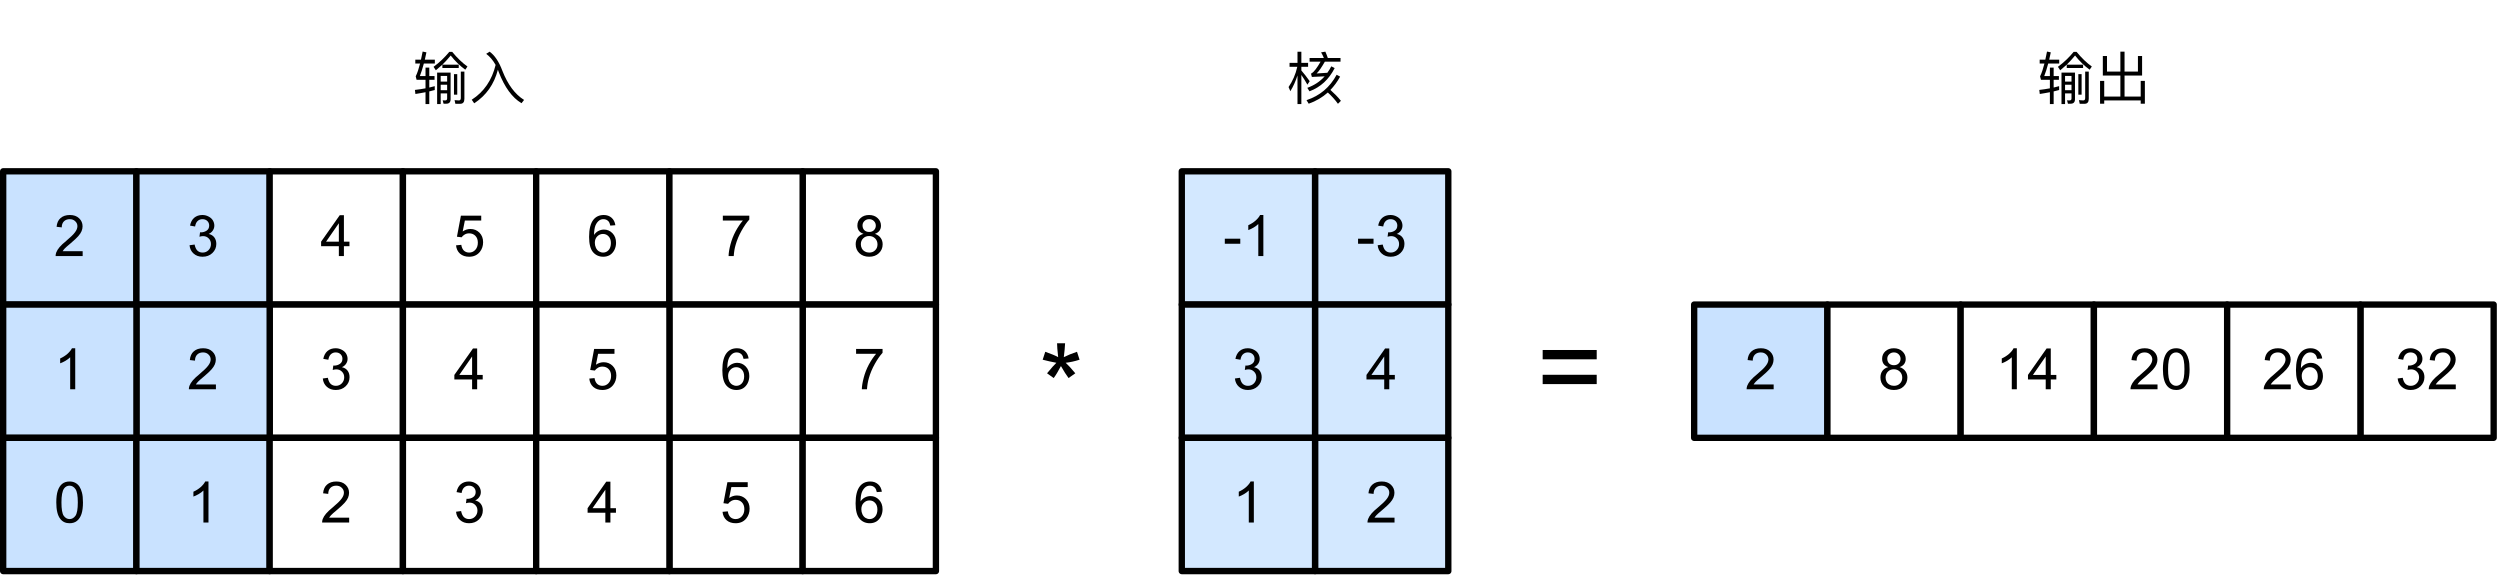
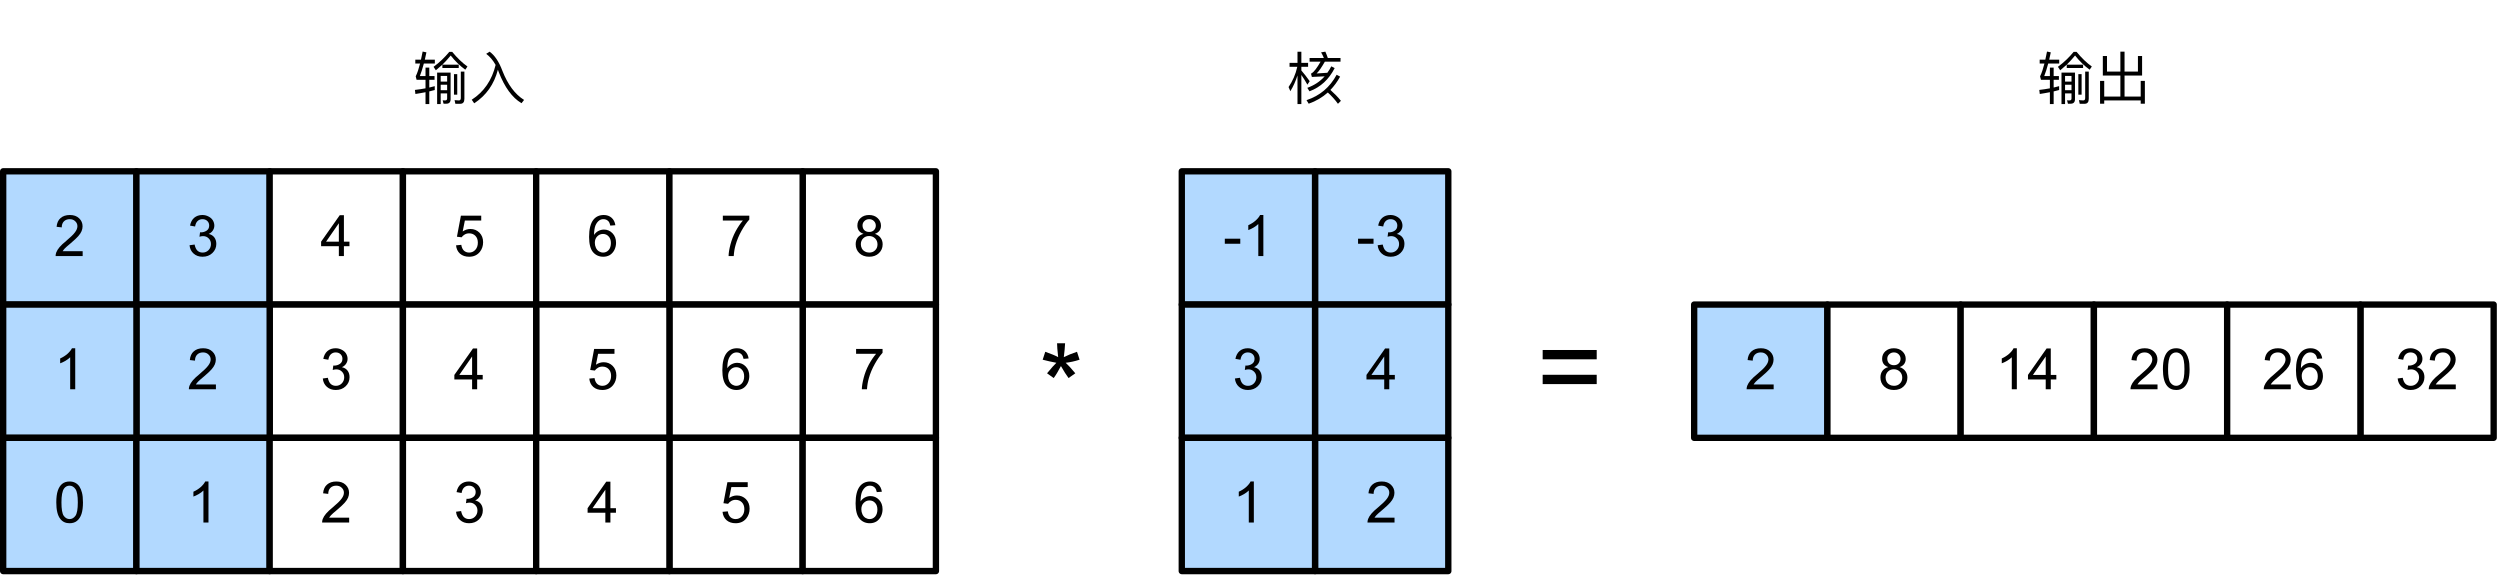
<svg xmlns="http://www.w3.org/2000/svg" xmlns:xlink="http://www.w3.org/1999/xlink" width="394pt" height="91pt" viewBox="0 0 394 91" version="1.1">
  <defs>
    <g>
      <symbol overflow="visible" id="glyph0-0">
        <path style="stroke:none;" d="M 1.125 0 L 1.125 -5.625 L 5.625 -5.625 L 5.625 0 Z M 1.266 -0.141 L 5.484 -0.141 L 5.484 -5.484 L 1.266 -5.484 Z M 1.266 -0.141 " />
      </symbol>
      <symbol overflow="visible" id="glyph0-1">
        <path style="stroke:none;" d="M 0.281 -1.938 L 0.281 -2.734 L 2.719 -2.734 L 2.719 -1.938 Z M 0.281 -1.938 " />
      </symbol>
      <symbol overflow="visible" id="glyph0-2">
        <path style="stroke:none;" d="M 0.375 -1.703 L 1.172 -1.812 C 1.266 -1.363 1.414 -1.039 1.625 -0.844 C 1.844 -0.645 2.113 -0.547 2.438 -0.547 C 2.801 -0.547 3.109 -0.672 3.359 -0.922 C 3.617 -1.18 3.75 -1.504 3.75 -1.891 C 3.75 -2.254 3.629 -2.551 3.391 -2.781 C 3.16 -3.02 2.863 -3.141 2.5 -3.141 C 2.344 -3.141 2.156 -3.109 1.938 -3.047 L 2.031 -3.75 C 2.082 -3.738 2.125 -3.734 2.156 -3.734 C 2.488 -3.734 2.789 -3.82 3.062 -4 C 3.332 -4.176 3.469 -4.445 3.469 -4.812 C 3.469 -5.102 3.367 -5.344 3.172 -5.531 C 2.973 -5.719 2.719 -5.812 2.406 -5.812 C 2.102 -5.812 1.848 -5.711 1.641 -5.516 C 1.441 -5.328 1.312 -5.039 1.25 -4.656 L 0.453 -4.797 C 0.555 -5.328 0.773 -5.738 1.109 -6.031 C 1.453 -6.32 1.879 -6.469 2.391 -6.469 C 2.742 -6.469 3.066 -6.391 3.359 -6.234 C 3.66 -6.086 3.891 -5.883 4.047 -5.625 C 4.203 -5.363 4.281 -5.086 4.281 -4.797 C 4.281 -4.516 4.203 -4.258 4.047 -4.031 C 3.898 -3.801 3.68 -3.617 3.391 -3.484 C 3.773 -3.398 4.07 -3.219 4.281 -2.938 C 4.488 -2.664 4.594 -2.32 4.594 -1.906 C 4.594 -1.344 4.383 -0.863 3.969 -0.469 C 3.562 -0.082 3.047 0.109 2.422 0.109 C 1.859 0.109 1.391 -0.055 1.016 -0.391 C 0.641 -0.723 0.426 -1.16 0.375 -1.703 Z M 0.375 -1.703 " />
      </symbol>
      <symbol overflow="visible" id="glyph0-3">
        <path style="stroke:none;" d="M 3.359 0 L 2.562 0 L 2.562 -5.047 C 2.375 -4.859 2.125 -4.672 1.812 -4.484 C 1.5 -4.305 1.223 -4.176 0.984 -4.094 L 0.984 -4.859 C 1.422 -5.055 1.805 -5.301 2.141 -5.594 C 2.473 -5.895 2.707 -6.188 2.844 -6.469 L 3.359 -6.469 Z M 3.359 0 " />
      </symbol>
      <symbol overflow="visible" id="glyph0-4">
        <path style="stroke:none;" d="M 4.531 -0.766 L 4.531 0 L 0.266 0 C 0.266 -0.188 0.297 -0.367 0.359 -0.547 C 0.473 -0.836 0.648 -1.125 0.891 -1.406 C 1.129 -1.688 1.473 -2.008 1.922 -2.375 C 2.617 -2.957 3.086 -3.414 3.328 -3.75 C 3.578 -4.082 3.703 -4.398 3.703 -4.703 C 3.703 -5.016 3.586 -5.273 3.359 -5.484 C 3.141 -5.703 2.852 -5.812 2.5 -5.812 C 2.113 -5.812 1.805 -5.695 1.578 -5.469 C 1.348 -5.238 1.234 -4.922 1.234 -4.516 L 0.422 -4.609 C 0.473 -5.211 0.68 -5.672 1.047 -5.984 C 1.41 -6.305 1.898 -6.469 2.516 -6.469 C 3.129 -6.469 3.613 -6.297 3.969 -5.953 C 4.332 -5.609 4.516 -5.188 4.516 -4.688 C 4.516 -4.426 4.461 -4.172 4.359 -3.922 C 4.254 -3.672 4.078 -3.406 3.828 -3.125 C 3.586 -2.852 3.188 -2.477 2.625 -2 C 2.145 -1.602 1.836 -1.332 1.703 -1.188 C 1.566 -1.039 1.457 -0.898 1.375 -0.766 Z M 4.531 -0.766 " />
      </symbol>
      <symbol overflow="visible" id="glyph0-5">
        <path style="stroke:none;" d="M 2.906 0 L 2.906 -1.547 L 0.109 -1.547 L 0.109 -2.266 L 3.047 -6.438 L 3.703 -6.438 L 3.703 -2.266 L 4.578 -2.266 L 4.578 -1.547 L 3.703 -1.547 L 3.703 0 Z M 2.906 -2.266 L 2.906 -5.172 L 0.891 -2.266 Z M 2.906 -2.266 " />
      </symbol>
      <symbol overflow="visible" id="glyph0-6">
        <path style="stroke:none;" d="M 0.375 -1.688 L 1.203 -1.766 C 1.266 -1.359 1.406 -1.051 1.625 -0.844 C 1.852 -0.645 2.125 -0.547 2.438 -0.547 C 2.82 -0.547 3.145 -0.688 3.406 -0.969 C 3.676 -1.258 3.812 -1.641 3.812 -2.109 C 3.812 -2.566 3.68 -2.926 3.422 -3.188 C 3.172 -3.445 2.844 -3.578 2.438 -3.578 C 2.176 -3.578 1.941 -3.516 1.734 -3.391 C 1.535 -3.273 1.375 -3.129 1.25 -2.953 L 0.516 -3.047 L 1.141 -6.359 L 4.344 -6.359 L 4.344 -5.594 L 1.766 -5.594 L 1.422 -3.875 C 1.805 -4.133 2.211 -4.266 2.641 -4.266 C 3.203 -4.266 3.676 -4.07 4.062 -3.688 C 4.445 -3.301 4.641 -2.801 4.641 -2.188 C 4.641 -1.602 4.473 -1.098 4.141 -0.672 C 3.723 -0.148 3.156 0.109 2.438 0.109 C 1.852 0.109 1.375 -0.051 1 -0.375 C 0.633 -0.707 0.426 -1.145 0.375 -1.688 Z M 0.375 -1.688 " />
      </symbol>
      <symbol overflow="visible" id="glyph0-7">
        <path style="stroke:none;" d="M 1.594 -3.5 C 1.258 -3.613 1.016 -3.781 0.859 -4 C 0.703 -4.227 0.625 -4.5 0.625 -4.812 C 0.625 -5.281 0.789 -5.672 1.125 -5.984 C 1.469 -6.305 1.914 -6.469 2.469 -6.469 C 3.031 -6.469 3.484 -6.301 3.828 -5.969 C 4.172 -5.645 4.344 -5.25 4.344 -4.781 C 4.344 -4.488 4.266 -4.227 4.109 -4 C 3.953 -3.781 3.711 -3.613 3.391 -3.5 C 3.785 -3.363 4.086 -3.148 4.297 -2.859 C 4.504 -2.578 4.609 -2.238 4.609 -1.844 C 4.609 -1.289 4.41 -0.828 4.016 -0.453 C 3.629 -0.078 3.117 0.109 2.484 0.109 C 1.848 0.109 1.332 -0.078 0.938 -0.453 C 0.551 -0.828 0.359 -1.297 0.359 -1.859 C 0.359 -2.273 0.461 -2.625 0.672 -2.906 C 0.891 -3.195 1.195 -3.395 1.594 -3.5 Z M 1.438 -4.828 C 1.438 -4.523 1.531 -4.273 1.719 -4.078 C 1.914 -3.891 2.172 -3.797 2.484 -3.797 C 2.797 -3.797 3.047 -3.891 3.234 -4.078 C 3.43 -4.273 3.531 -4.516 3.531 -4.797 C 3.531 -5.078 3.43 -5.316 3.234 -5.516 C 3.035 -5.711 2.785 -5.812 2.484 -5.812 C 2.18 -5.812 1.93 -5.711 1.734 -5.516 C 1.535 -5.328 1.438 -5.098 1.438 -4.828 Z M 1.172 -1.859 C 1.172 -1.629 1.223 -1.41 1.328 -1.203 C 1.441 -0.992 1.602 -0.832 1.812 -0.719 C 2.02 -0.602 2.25 -0.547 2.5 -0.547 C 2.875 -0.547 3.18 -0.664 3.422 -0.906 C 3.672 -1.145 3.797 -1.453 3.797 -1.828 C 3.797 -2.211 3.672 -2.531 3.422 -2.781 C 3.172 -3.031 2.852 -3.156 2.469 -3.156 C 2.094 -3.156 1.781 -3.031 1.531 -2.781 C 1.289 -2.531 1.172 -2.223 1.172 -1.859 Z M 1.172 -1.859 " />
      </symbol>
      <symbol overflow="visible" id="glyph0-8">
        <path style="stroke:none;" d="M 4.484 -4.859 L 3.688 -4.797 C 3.625 -5.109 3.523 -5.336 3.391 -5.484 C 3.18 -5.703 2.922 -5.812 2.609 -5.812 C 2.348 -5.812 2.125 -5.742 1.938 -5.609 C 1.688 -5.422 1.488 -5.156 1.344 -4.812 C 1.207 -4.469 1.133 -3.973 1.125 -3.328 C 1.312 -3.609 1.539 -3.816 1.812 -3.953 C 2.094 -4.098 2.383 -4.172 2.688 -4.172 C 3.219 -4.172 3.664 -3.977 4.031 -3.594 C 4.406 -3.207 4.594 -2.707 4.594 -2.094 C 4.594 -1.688 4.504 -1.305 4.328 -0.953 C 4.148 -0.609 3.91 -0.344 3.609 -0.156 C 3.305 0.02 2.961 0.109 2.578 0.109 C 1.922 0.109 1.383 -0.129 0.969 -0.609 C 0.551 -1.098 0.344 -1.898 0.344 -3.016 C 0.344 -4.254 0.57 -5.16 1.031 -5.734 C 1.426 -6.223 1.969 -6.469 2.656 -6.469 C 3.156 -6.469 3.566 -6.32 3.891 -6.031 C 4.211 -5.75 4.41 -5.359 4.484 -4.859 Z M 1.25 -2.094 C 1.25 -1.812 1.305 -1.547 1.422 -1.297 C 1.535 -1.055 1.695 -0.867 1.906 -0.734 C 2.113 -0.609 2.332 -0.547 2.562 -0.547 C 2.895 -0.547 3.18 -0.676 3.422 -0.938 C 3.66 -1.207 3.781 -1.578 3.781 -2.047 C 3.781 -2.492 3.66 -2.844 3.422 -3.094 C 3.191 -3.352 2.895 -3.484 2.531 -3.484 C 2.176 -3.484 1.875 -3.352 1.625 -3.094 C 1.375 -2.844 1.25 -2.508 1.25 -2.094 Z M 1.25 -2.094 " />
      </symbol>
      <symbol overflow="visible" id="glyph0-9">
        <path style="stroke:none;" d="M 0.422 -5.594 L 0.422 -6.359 L 4.594 -6.359 L 4.594 -5.75 C 4.188 -5.312 3.781 -4.727 3.375 -4 C 2.969 -3.281 2.656 -2.535 2.438 -1.766 C 2.281 -1.234 2.18 -0.645 2.141 0 L 1.328 0 C 1.336 -0.508 1.438 -1.117 1.625 -1.828 C 1.812 -2.547 2.082 -3.238 2.438 -3.906 C 2.801 -4.57 3.18 -5.133 3.578 -5.594 Z M 0.422 -5.594 " />
      </symbol>
      <symbol overflow="visible" id="glyph0-10">
        <path style="stroke:none;" d="M 0.375 -3.172 C 0.375 -3.93 0.453 -4.547 0.609 -5.016 C 0.766 -5.484 0.992 -5.844 1.297 -6.094 C 1.609 -6.344 2 -6.469 2.469 -6.469 C 2.82 -6.469 3.129 -6.395 3.391 -6.25 C 3.648 -6.113 3.863 -5.914 4.031 -5.656 C 4.195 -5.395 4.328 -5.078 4.422 -4.703 C 4.523 -4.328 4.578 -3.816 4.578 -3.172 C 4.578 -2.422 4.5 -1.812 4.344 -1.344 C 4.188 -0.883 3.953 -0.523 3.641 -0.266 C 3.336 -0.016 2.945 0.109 2.469 0.109 C 1.852 0.109 1.367 -0.113 1.016 -0.562 C 0.586 -1.094 0.375 -1.961 0.375 -3.172 Z M 1.188 -3.172 C 1.188 -2.117 1.305 -1.414 1.547 -1.062 C 1.797 -0.719 2.102 -0.547 2.469 -0.547 C 2.832 -0.547 3.141 -0.719 3.391 -1.062 C 3.641 -1.414 3.766 -2.117 3.766 -3.172 C 3.766 -4.234 3.641 -4.938 3.391 -5.281 C 3.141 -5.633 2.832 -5.812 2.469 -5.812 C 2.102 -5.812 1.812 -5.66 1.594 -5.359 C 1.32 -4.961 1.188 -4.234 1.188 -3.172 Z M 1.188 -3.172 " />
      </symbol>
      <symbol overflow="visible" id="glyph1-0">
        <path style="stroke:none;" d="M 2.25 0 L 2.25 -11.25 L 11.25 -11.25 L 11.25 0 Z M 2.531 -0.281 L 10.969 -0.281 L 10.969 -10.969 L 2.531 -10.969 Z M 2.531 -0.281 " />
      </symbol>
      <symbol overflow="visible" id="glyph1-1">
        <path style="stroke:none;" d="M 0.562 -10.516 L 0.969 -11.766 C 1.895 -11.441 2.57 -11.16 3 -10.922 C 2.883 -11.973 2.828 -12.703 2.828 -13.109 L 4.094 -13.109 C 4.07 -12.523 4.004 -11.797 3.891 -10.922 C 4.492 -11.223 5.188 -11.504 5.969 -11.766 L 6.375 -10.516 C 5.625 -10.273 4.895 -10.113 4.188 -10.031 C 4.539 -9.719 5.047 -9.164 5.703 -8.375 L 4.641 -7.625 C 4.297 -8.082 3.895 -8.711 3.438 -9.516 C 3 -8.68 2.617 -8.051 2.297 -7.625 L 1.25 -8.375 C 1.938 -9.207 2.426 -9.758 2.719 -10.031 C 1.957 -10.176 1.238 -10.336 0.562 -10.516 Z M 0.562 -10.516 " />
      </symbol>
      <symbol overflow="visible" id="glyph1-2">
        <path style="stroke:none;" d="M 9.516 -7.578 L 1 -7.578 L 1 -9.047 L 9.516 -9.047 Z M 9.516 -3.672 L 1 -3.672 L 1 -5.141 L 9.516 -5.141 Z M 9.516 -3.672 " />
      </symbol>
      <symbol overflow="visible" id="glyph2-0">
        <path style="stroke:none;" d="" />
      </symbol>
      <symbol overflow="visible" id="glyph2-1">
        <path style="stroke:none;" d="M 2.062 -4.844 L 2.062 -3.516 L 1.172 -3.516 C 1.391 -4.094 1.609 -4.75 1.797 -5.484 L 3.531 -5.484 L 3.531 -6.094 L 1.953 -6.094 C 2.031 -6.453 2.109 -6.844 2.203 -7.25 L 1.609 -7.375 C 1.516 -6.938 1.438 -6.5 1.344 -6.094 L 0.453 -6.094 L 0.453 -5.484 L 1.203 -5.484 C 1 -4.688 0.781 -4 0.516 -3.469 L 0.656 -2.922 L 2.062 -2.922 L 2.062 -1.578 C 1.531 -1.484 0.984 -1.391 0.391 -1.328 L 0.469 -0.688 C 1.016 -0.781 1.547 -0.859 2.062 -0.969 L 2.062 0.906 L 2.656 0.906 L 2.656 -1.094 L 3.516 -1.312 L 3.516 -1.922 C 3.25 -1.859 2.969 -1.781 2.656 -1.703 L 2.656 -2.922 L 3.484 -2.922 L 3.484 -3.516 L 2.656 -3.516 L 2.656 -4.844 Z M 4.719 -5.312 L 4.719 -4.781 L 7.297 -4.781 L 7.297 -5.312 L 4.719 -5.312 C 5.172 -5.75 5.609 -6.234 6.031 -6.75 C 6.719 -5.875 7.484 -5.125 8.328 -4.516 L 8.672 -5.016 C 7.859 -5.594 7.062 -6.359 6.266 -7.328 L 5.812 -7.328 C 5.078 -6.438 4.25 -5.641 3.328 -4.969 L 3.688 -4.422 C 4.031 -4.703 4.375 -5 4.719 -5.312 Z M 5.344 0.844 C 5.781 0.844 6.016 0.609 6.016 0.141 L 6.016 -4.062 L 3.891 -4.062 L 3.891 0.906 L 4.453 0.906 L 4.453 -0.781 L 5.469 -0.781 L 5.469 0.031 C 5.469 0.219 5.359 0.328 5.172 0.328 L 4.766 0.312 L 4.906 0.844 Z M 4.453 -1.281 L 4.453 -2.141 L 5.469 -2.141 L 5.469 -1.281 Z M 4.453 -2.641 L 4.453 -3.531 L 5.469 -3.531 L 5.469 -2.641 Z M 6.547 -3.812 L 6.547 -0.578 L 7.062 -0.578 L 7.062 -3.812 Z M 7.531 0.859 C 7.969 0.859 8.188 0.594 8.188 0.078 L 8.188 -4.219 L 7.625 -4.219 L 7.625 -0.062 C 7.625 0.188 7.531 0.328 7.328 0.328 C 7.109 0.328 6.875 0.312 6.641 0.281 L 6.766 0.859 Z M 7.531 0.859 " />
      </symbol>
      <symbol overflow="visible" id="glyph2-2">
        <path style="stroke:none;" d="M 4.109 -5.266 C 3.531 -2.875 2.281 -1.031 0.344 0.219 L 0.734 0.781 C 2.625 -0.453 3.875 -2.219 4.469 -4.516 C 4.516 -4.406 4.547 -4.281 4.609 -4.125 C 5.531 -1.75 6.719 -0.109 8.188 0.766 L 8.594 0.25 C 7.156 -0.641 6.031 -2.172 5.188 -4.312 C 4.641 -5.781 3.953 -6.797 3.156 -7.359 L 2.625 -7.016 C 3.188 -6.594 3.688 -6.016 4.109 -5.266 Z M 4.109 -5.266 " />
      </symbol>
      <symbol overflow="visible" id="glyph2-3">
        <path style="stroke:none;" d="M 6.938 -4.219 L 4.828 -4.219 L 4.828 -7.359 L 4.172 -7.359 L 4.172 -4.219 L 2.062 -4.219 L 2.062 -6.672 L 1.406 -6.672 L 1.406 -3.594 L 4.172 -3.594 L 4.172 -0.281 L 1.625 -0.281 L 1.625 -2.75 L 0.969 -2.75 L 0.969 0.844 L 1.625 0.844 L 1.625 0.328 L 7.375 0.328 L 7.375 0.844 L 8.031 0.844 L 8.031 -2.75 L 7.375 -2.75 L 7.375 -0.281 L 4.828 -0.281 L 4.828 -3.594 L 7.594 -3.594 L 7.594 -6.672 L 6.938 -6.672 Z M 6.938 -4.219 " />
      </symbol>
      <symbol overflow="visible" id="glyph2-4">
        <path style="stroke:none;" d="M 2.344 -3.688 C 2.625 -3.297 2.938 -2.781 3.297 -2.156 L 3.656 -2.703 C 3.219 -3.328 2.781 -3.891 2.344 -4.391 L 2.344 -4.969 L 3.406 -4.969 L 3.406 -5.594 L 2.344 -5.594 L 2.344 -7.344 L 1.734 -7.344 L 1.734 -5.594 L 0.484 -5.594 L 0.484 -4.969 L 1.703 -4.969 C 1.438 -3.781 0.969 -2.719 0.328 -1.781 L 0.609 -1.125 C 1.062 -1.859 1.438 -2.688 1.734 -3.609 L 1.734 0.906 L 2.344 0.906 Z M 3.641 -6.359 L 3.641 -5.781 L 5.375 -5.781 C 4.812 -4.797 4.344 -4.188 3.984 -3.953 C 3.953 -3.938 3.922 -3.922 3.859 -3.906 L 4 -3.375 C 4.703 -3.406 5.375 -3.438 6.016 -3.469 C 5.281 -2.641 4.359 -2.047 3.281 -1.656 L 3.625 -1.109 C 5.375 -1.766 6.688 -2.984 7.594 -4.766 L 7.062 -5.047 C 6.891 -4.688 6.672 -4.359 6.438 -4.031 C 5.891 -3.984 5.312 -3.953 4.75 -3.922 C 5.125 -4.281 5.547 -4.906 6.047 -5.781 L 8.516 -5.781 L 8.516 -6.359 L 6.516 -6.359 C 6.391 -6.734 6.25 -7.078 6.125 -7.359 L 5.453 -7.25 C 5.609 -6.984 5.766 -6.688 5.891 -6.359 Z M 6.516 -0.922 C 7.188 -0.297 7.719 0.297 8.109 0.859 L 8.578 0.391 C 8.125 -0.188 7.562 -0.75 6.922 -1.328 C 7.5 -1.922 8.016 -2.625 8.453 -3.422 L 7.906 -3.719 C 6.844 -1.75 5.266 -0.406 3.156 0.281 L 3.5 0.844 C 4.656 0.438 5.656 -0.156 6.516 -0.922 Z M 6.516 -0.922 " />
      </symbol>
    </g>
  </defs>
  <g id="surface1">
    <rect x="0" y="0" width="394" height="91" style="fill:rgb(100%,100%,100%);fill-opacity:1;stroke:none;" />
    <rect x="0" y="0" width="394" height="91" style="fill:rgb(100%,100%,100%);fill-opacity:1;stroke:none;" />
-     <path style="fill-rule:nonzero;fill:rgb(82.55%,91.037%,100%);fill-opacity:1;stroke-width:1;stroke-linecap:round;stroke-linejoin:round;stroke:rgb(0%,0%,0%);stroke-opacity:1;stroke-miterlimit:10;" d="M 211.25 72 L 232.25 72 L 232.25 93 L 211.25 93 Z M 211.25 72 " transform="matrix(1,0,0,1,-4,-45)" />
+     <path style="fill-rule:nonzero;fill:rgb(69.803%,85.097%,100%);fill-opacity:1;stroke-width:1;stroke-linecap:round;stroke-linejoin:round;stroke:rgb(0%,0%,0%);stroke-opacity:1;stroke-miterlimit:10;" d="M 211.25 72 L 232.25 72 L 232.25 93 L 211.25 93 Z M 211.25 72 " transform="matrix(1,0,0,1,-4,-45)" />
    <g style="fill:rgb(0%,0%,0%);fill-opacity:1;">
      <use xlink:href="#glyph0-1" x="213.749" y="40.353" />
      <use xlink:href="#glyph0-2" x="216.746" y="40.353" />
    </g>
-     <path style="fill-rule:nonzero;fill:rgb(82.55%,91.037%,100%);fill-opacity:1;stroke-width:1;stroke-linecap:round;stroke-linejoin:round;stroke:rgb(0%,0%,0%);stroke-opacity:1;stroke-miterlimit:10;" d="M 190.25 72 L 211.25 72 L 211.25 93 L 190.25 93 Z M 190.25 72 " transform="matrix(1,0,0,1,-4,-45)" />
+     <path style="fill-rule:nonzero;fill:rgb(69.803%,85.097%,100%);fill-opacity:1;stroke-width:1;stroke-linecap:round;stroke-linejoin:round;stroke:rgb(0%,0%,0%);stroke-opacity:1;stroke-miterlimit:10;" d="M 190.25 72 L 211.25 72 L 211.25 93 L 190.25 93 Z M 190.25 72 " transform="matrix(1,0,0,1,-4,-45)" />
    <g style="fill:rgb(0%,0%,0%);fill-opacity:1;">
      <use xlink:href="#glyph0-1" x="192.749" y="40.353" />
      <use xlink:href="#glyph0-3" x="195.746" y="40.353" />
    </g>
-     <path style="fill-rule:nonzero;fill:rgb(78.822%,88.626%,100%);fill-opacity:1;stroke-width:1;stroke-linecap:round;stroke-linejoin:round;stroke:rgb(0%,0%,0%);stroke-opacity:1;stroke-miterlimit:10;" d="M 4.5 72 L 25.5 72 L 25.5 93 L 4.5 93 Z M 4.5 72 " transform="matrix(1,0,0,1,-4,-45)" />
+     <path style="fill-rule:nonzero;fill:rgb(69.803%,85.097%,100%);fill-opacity:1;stroke-width:1;stroke-linecap:round;stroke-linejoin:round;stroke:rgb(0%,0%,0%);stroke-opacity:1;stroke-miterlimit:10;" d="M 4.5 72 L 25.5 72 L 25.5 93 L 4.5 93 Z M 4.5 72 " transform="matrix(1,0,0,1,-4,-45)" />
    <g style="fill:rgb(0%,0%,0%);fill-opacity:1;">
      <use xlink:href="#glyph0-4" x="8.497" y="40.353" />
    </g>
-     <path style="fill-rule:nonzero;fill:rgb(78.822%,88.626%,100%);fill-opacity:1;stroke-width:1;stroke-linecap:round;stroke-linejoin:round;stroke:rgb(0%,0%,0%);stroke-opacity:1;stroke-miterlimit:10;" d="M 25.5 72 L 46.5 72 L 46.5 93 L 25.5 93 Z M 25.5 72 " transform="matrix(1,0,0,1,-4,-45)" />
+     <path style="fill-rule:nonzero;fill:rgb(69.803%,85.097%,100%);fill-opacity:1;stroke-width:1;stroke-linecap:round;stroke-linejoin:round;stroke:rgb(0%,0%,0%);stroke-opacity:1;stroke-miterlimit:10;" d="M 25.5 72 L 46.5 72 L 46.5 93 L 25.5 93 Z M 25.5 72 " transform="matrix(1,0,0,1,-4,-45)" />
    <g style="fill:rgb(0%,0%,0%);fill-opacity:1;">
      <use xlink:href="#glyph0-2" x="29.497" y="40.353" />
    </g>
    <path style="fill-rule:nonzero;fill:rgb(100%,100%,100%);fill-opacity:1;stroke-width:1;stroke-linecap:round;stroke-linejoin:round;stroke:rgb(0%,0%,0%);stroke-opacity:1;stroke-miterlimit:10;" d="M 46.5 72 L 67.5 72 L 67.5 93 L 46.5 93 Z M 46.5 72 " transform="matrix(1,0,0,1,-4,-45)" />
    <g style="fill:rgb(0%,0%,0%);fill-opacity:1;">
      <use xlink:href="#glyph0-5" x="50.497" y="40.353" />
    </g>
    <path style="fill-rule:nonzero;fill:rgb(100%,100%,100%);fill-opacity:1;stroke-width:1;stroke-linecap:round;stroke-linejoin:round;stroke:rgb(0%,0%,0%);stroke-opacity:1;stroke-miterlimit:10;" d="M 67.5 72 L 88.5 72 L 88.5 93 L 67.5 93 Z M 67.5 72 " transform="matrix(1,0,0,1,-4,-45)" />
    <g style="fill:rgb(0%,0%,0%);fill-opacity:1;">
      <use xlink:href="#glyph0-6" x="71.497" y="40.353" />
    </g>
    <path style="fill-rule:nonzero;fill:rgb(100%,100%,100%);fill-opacity:1;stroke-width:1;stroke-linecap:round;stroke-linejoin:round;stroke:rgb(0%,0%,0%);stroke-opacity:1;stroke-miterlimit:10;" d="M 130.5 72 L 151.5 72 L 151.5 93 L 130.5 93 Z M 130.5 72 " transform="matrix(1,0,0,1,-4,-45)" />
    <g style="fill:rgb(0%,0%,0%);fill-opacity:1;">
      <use xlink:href="#glyph0-7" x="134.497" y="40.353" />
    </g>
    <path style="fill-rule:nonzero;fill:rgb(100%,100%,100%);fill-opacity:1;stroke-width:1;stroke-linecap:round;stroke-linejoin:round;stroke:rgb(0%,0%,0%);stroke-opacity:1;stroke-miterlimit:10;" d="M 88.5 72 L 109.5 72 L 109.5 93 L 88.5 93 Z M 88.5 72 " transform="matrix(1,0,0,1,-4,-45)" />
    <g style="fill:rgb(0%,0%,0%);fill-opacity:1;">
      <use xlink:href="#glyph0-8" x="92.497" y="40.353" />
    </g>
    <path style="fill-rule:nonzero;fill:rgb(100%,100%,100%);fill-opacity:1;stroke-width:1;stroke-linecap:round;stroke-linejoin:round;stroke:rgb(0%,0%,0%);stroke-opacity:1;stroke-miterlimit:10;" d="M 109.5 72 L 130.5 72 L 130.5 93 L 109.5 93 Z M 109.5 72 " transform="matrix(1,0,0,1,-4,-45)" />
    <g style="fill:rgb(0%,0%,0%);fill-opacity:1;">
      <use xlink:href="#glyph0-9" x="113.497" y="40.353" />
    </g>
    <g style="fill:rgb(0%,0%,0%);fill-opacity:1;">
      <use xlink:href="#glyph1-1" x="163.765" y="67.206" />
    </g>
    <g style="fill:rgb(0%,0%,0%);fill-opacity:1;">
      <use xlink:href="#glyph1-2" x="242.125" y="64.206" />
    </g>
    <path style="fill-rule:nonzero;fill:rgb(100%,100%,100%);fill-opacity:1;stroke-width:1;stroke-linecap:round;stroke-linejoin:round;stroke:rgb(0%,0%,0%);stroke-opacity:1;stroke-miterlimit:10;" d="M 130.5 93 L 151.5 93 L 151.5 114 L 130.5 114 Z M 130.5 93 " transform="matrix(1,0,0,1,-4,-45)" />
    <g style="fill:rgb(0%,0%,0%);fill-opacity:1;">
      <use xlink:href="#glyph0-9" x="134.497" y="61.353" />
    </g>
    <path style="fill-rule:nonzero;fill:rgb(100%,100%,100%);fill-opacity:1;stroke-width:1;stroke-linecap:round;stroke-linejoin:round;stroke:rgb(0%,0%,0%);stroke-opacity:1;stroke-miterlimit:10;" d="M 46.5 93 L 67.5 93 L 67.5 114 L 46.5 114 Z M 46.5 93 " transform="matrix(1,0,0,1,-4,-45)" />
    <g style="fill:rgb(0%,0%,0%);fill-opacity:1;">
      <use xlink:href="#glyph0-2" x="50.497" y="61.353" />
    </g>
    <path style="fill-rule:nonzero;fill:rgb(100%,100%,100%);fill-opacity:1;stroke-width:1;stroke-linecap:round;stroke-linejoin:round;stroke:rgb(0%,0%,0%);stroke-opacity:1;stroke-miterlimit:10;" d="M 109.5 93 L 130.5 93 L 130.5 114 L 109.5 114 Z M 109.5 93 " transform="matrix(1,0,0,1,-4,-45)" />
    <g style="fill:rgb(0%,0%,0%);fill-opacity:1;">
      <use xlink:href="#glyph0-8" x="113.497" y="61.353" />
    </g>
-     <path style="fill-rule:nonzero;fill:rgb(78.822%,88.626%,100%);fill-opacity:1;stroke-width:1;stroke-linecap:round;stroke-linejoin:round;stroke:rgb(0%,0%,0%);stroke-opacity:1;stroke-miterlimit:10;" d="M 25.5 93 L 46.5 93 L 46.5 114 L 25.5 114 Z M 25.5 93 " transform="matrix(1,0,0,1,-4,-45)" />
+     <path style="fill-rule:nonzero;fill:rgb(69.803%,85.097%,100%);fill-opacity:1;stroke-width:1;stroke-linecap:round;stroke-linejoin:round;stroke:rgb(0%,0%,0%);stroke-opacity:1;stroke-miterlimit:10;" d="M 25.5 93 L 46.5 93 L 46.5 114 L 25.5 114 Z M 25.5 93 " transform="matrix(1,0,0,1,-4,-45)" />
    <g style="fill:rgb(0%,0%,0%);fill-opacity:1;">
      <use xlink:href="#glyph0-4" x="29.497" y="61.353" />
    </g>
    <path style="fill-rule:nonzero;fill:rgb(100%,100%,100%);fill-opacity:1;stroke-width:1;stroke-linecap:round;stroke-linejoin:round;stroke:rgb(0%,0%,0%);stroke-opacity:1;stroke-miterlimit:10;" d="M 88.5 93 L 109.5 93 L 109.5 114 L 88.5 114 Z M 88.5 93 " transform="matrix(1,0,0,1,-4,-45)" />
    <g style="fill:rgb(0%,0%,0%);fill-opacity:1;">
      <use xlink:href="#glyph0-6" x="92.497" y="61.353" />
    </g>
-     <path style="fill-rule:nonzero;fill:rgb(78.822%,88.626%,100%);fill-opacity:1;stroke-width:1;stroke-linecap:round;stroke-linejoin:round;stroke:rgb(0%,0%,0%);stroke-opacity:1;stroke-miterlimit:10;" d="M 4.5 93 L 25.5 93 L 25.5 114 L 4.5 114 Z M 4.5 93 " transform="matrix(1,0,0,1,-4,-45)" />
+     <path style="fill-rule:nonzero;fill:rgb(69.803%,85.097%,100%);fill-opacity:1;stroke-width:1;stroke-linecap:round;stroke-linejoin:round;stroke:rgb(0%,0%,0%);stroke-opacity:1;stroke-miterlimit:10;" d="M 4.5 93 L 25.5 93 L 25.5 114 L 4.5 114 Z M 4.5 93 " transform="matrix(1,0,0,1,-4,-45)" />
    <g style="fill:rgb(0%,0%,0%);fill-opacity:1;">
      <use xlink:href="#glyph0-3" x="8.497" y="61.353" />
    </g>
    <path style="fill-rule:nonzero;fill:rgb(100%,100%,100%);fill-opacity:1;stroke-width:1;stroke-linecap:round;stroke-linejoin:round;stroke:rgb(0%,0%,0%);stroke-opacity:1;stroke-miterlimit:10;" d="M 67.5 93 L 88.5 93 L 88.5 114 L 67.5 114 Z M 67.5 93 " transform="matrix(1,0,0,1,-4,-45)" />
    <g style="fill:rgb(0%,0%,0%);fill-opacity:1;">
      <use xlink:href="#glyph0-5" x="71.497" y="61.353" />
    </g>
-     <path style="fill-rule:nonzero;fill:rgb(82.55%,91.037%,100%);fill-opacity:1;stroke-width:1;stroke-linecap:round;stroke-linejoin:round;stroke:rgb(0%,0%,0%);stroke-opacity:1;stroke-miterlimit:10;" d="M 211.25 93 L 232.25 93 L 232.25 114 L 211.25 114 Z M 211.25 93 " transform="matrix(1,0,0,1,-4,-45)" />
+     <path style="fill-rule:nonzero;fill:rgb(69.803%,85.097%,100%);fill-opacity:1;stroke-width:1;stroke-linecap:round;stroke-linejoin:round;stroke:rgb(0%,0%,0%);stroke-opacity:1;stroke-miterlimit:10;" d="M 211.25 93 L 232.25 93 L 232.25 114 L 211.25 114 Z M 211.25 93 " transform="matrix(1,0,0,1,-4,-45)" />
    <g style="fill:rgb(0%,0%,0%);fill-opacity:1;">
      <use xlink:href="#glyph0-5" x="215.247" y="61.353" />
    </g>
-     <path style="fill-rule:nonzero;fill:rgb(82.55%,91.037%,100%);fill-opacity:1;stroke-width:1;stroke-linecap:round;stroke-linejoin:round;stroke:rgb(0%,0%,0%);stroke-opacity:1;stroke-miterlimit:10;" d="M 190.25 93 L 211.25 93 L 211.25 114 L 190.25 114 Z M 190.25 93 " transform="matrix(1,0,0,1,-4,-45)" />
+     <path style="fill-rule:nonzero;fill:rgb(69.803%,85.097%,100%);fill-opacity:1;stroke-width:1;stroke-linecap:round;stroke-linejoin:round;stroke:rgb(0%,0%,0%);stroke-opacity:1;stroke-miterlimit:10;" d="M 190.25 93 L 211.25 93 L 211.25 114 L 190.25 114 Z M 190.25 93 " transform="matrix(1,0,0,1,-4,-45)" />
    <g style="fill:rgb(0%,0%,0%);fill-opacity:1;">
      <use xlink:href="#glyph0-2" x="194.247" y="61.353" />
    </g>
    <path style="fill-rule:nonzero;fill:rgb(100%,100%,100%);fill-opacity:1;stroke-width:1;stroke-linecap:round;stroke-linejoin:round;stroke:rgb(0%,0%,0%);stroke-opacity:1;stroke-miterlimit:10;" d="M 376 93 L 397 93 L 397 114 L 376 114 Z M 376 93 " transform="matrix(1,0,0,1,-4,-45)" />
    <g style="fill:rgb(0%,0%,0%);fill-opacity:1;">
      <use xlink:href="#glyph0-2" x="377.495" y="61.353" />
      <use xlink:href="#glyph0-4" x="382.5" y="61.353" />
    </g>
-     <path style="fill-rule:nonzero;fill:rgb(78.822%,88.626%,100%);fill-opacity:1;stroke-width:1;stroke-linecap:round;stroke-linejoin:round;stroke:rgb(0%,0%,0%);stroke-opacity:1;stroke-miterlimit:10;" d="M 271 93 L 292 93 L 292 114 L 271 114 Z M 271 93 " transform="matrix(1,0,0,1,-4,-45)" />
+     <path style="fill-rule:nonzero;fill:rgb(69.803%,85.097%,100%);fill-opacity:1;stroke-width:1;stroke-linecap:round;stroke-linejoin:round;stroke:rgb(0%,0%,0%);stroke-opacity:1;stroke-miterlimit:10;" d="M 271 93 L 292 93 L 292 114 L 271 114 Z M 271 93 " transform="matrix(1,0,0,1,-4,-45)" />
    <g style="fill:rgb(0%,0%,0%);fill-opacity:1;">
      <use xlink:href="#glyph0-4" x="274.997" y="61.353" />
    </g>
    <path style="fill-rule:nonzero;fill:rgb(100%,100%,100%);fill-opacity:1;stroke-width:1;stroke-linecap:round;stroke-linejoin:round;stroke:rgb(0%,0%,0%);stroke-opacity:1;stroke-miterlimit:10;" d="M 292 93 L 313 93 L 313 114 L 292 114 Z M 292 93 " transform="matrix(1,0,0,1,-4,-45)" />
    <g style="fill:rgb(0%,0%,0%);fill-opacity:1;">
      <use xlink:href="#glyph0-7" x="295.997" y="61.353" />
    </g>
    <path style="fill-rule:nonzero;fill:rgb(100%,100%,100%);fill-opacity:1;stroke-width:1;stroke-linecap:round;stroke-linejoin:round;stroke:rgb(0%,0%,0%);stroke-opacity:1;stroke-miterlimit:10;" d="M 313 93 L 334 93 L 334 114 L 313 114 Z M 313 93 " transform="matrix(1,0,0,1,-4,-45)" />
    <g style="fill:rgb(0%,0%,0%);fill-opacity:1;">
      <use xlink:href="#glyph0-3" x="314.495" y="61.353" />
      <use xlink:href="#glyph0-5" x="319.5" y="61.353" />
    </g>
    <path style="fill-rule:nonzero;fill:rgb(100%,100%,100%);fill-opacity:1;stroke-width:1;stroke-linecap:round;stroke-linejoin:round;stroke:rgb(0%,0%,0%);stroke-opacity:1;stroke-miterlimit:10;" d="M 334 93 L 355 93 L 355 114 L 334 114 Z M 334 93 " transform="matrix(1,0,0,1,-4,-45)" />
    <g style="fill:rgb(0%,0%,0%);fill-opacity:1;">
      <use xlink:href="#glyph0-4" x="335.495" y="61.353" />
      <use xlink:href="#glyph0-10" x="340.5" y="61.353" />
    </g>
    <path style="fill-rule:nonzero;fill:rgb(100%,100%,100%);fill-opacity:1;stroke-width:1;stroke-linecap:round;stroke-linejoin:round;stroke:rgb(0%,0%,0%);stroke-opacity:1;stroke-miterlimit:10;" d="M 355 93 L 376 93 L 376 114 L 355 114 Z M 355 93 " transform="matrix(1,0,0,1,-4,-45)" />
    <g style="fill:rgb(0%,0%,0%);fill-opacity:1;">
      <use xlink:href="#glyph0-4" x="356.495" y="61.353" />
      <use xlink:href="#glyph0-8" x="361.5" y="61.353" />
    </g>
-     <path style="fill-rule:nonzero;fill:rgb(78.822%,88.626%,100%);fill-opacity:1;stroke-width:1;stroke-linecap:round;stroke-linejoin:round;stroke:rgb(0%,0%,0%);stroke-opacity:1;stroke-miterlimit:10;" d="M 4.5 114 L 25.5 114 L 25.5 135 L 4.5 135 Z M 4.5 114 " transform="matrix(1,0,0,1,-4,-45)" />
+     <path style="fill-rule:nonzero;fill:rgb(69.803%,85.097%,100%);fill-opacity:1;stroke-width:1;stroke-linecap:round;stroke-linejoin:round;stroke:rgb(0%,0%,0%);stroke-opacity:1;stroke-miterlimit:10;" d="M 4.5 114 L 25.5 114 L 25.5 135 L 4.5 135 Z M 4.5 114 " transform="matrix(1,0,0,1,-4,-45)" />
    <g style="fill:rgb(0%,0%,0%);fill-opacity:1;">
      <use xlink:href="#glyph0-10" x="8.497" y="82.353" />
    </g>
-     <path style="fill-rule:nonzero;fill:rgb(78.822%,88.626%,100%);fill-opacity:1;stroke-width:1;stroke-linecap:round;stroke-linejoin:round;stroke:rgb(0%,0%,0%);stroke-opacity:1;stroke-miterlimit:10;" d="M 25.5 114 L 46.5 114 L 46.5 135 L 25.5 135 Z M 25.5 114 " transform="matrix(1,0,0,1,-4,-45)" />
+     <path style="fill-rule:nonzero;fill:rgb(69.803%,85.097%,100%);fill-opacity:1;stroke-width:1;stroke-linecap:round;stroke-linejoin:round;stroke:rgb(0%,0%,0%);stroke-opacity:1;stroke-miterlimit:10;" d="M 25.5 114 L 46.5 114 L 46.5 135 L 25.5 135 Z M 25.5 114 " transform="matrix(1,0,0,1,-4,-45)" />
    <g style="fill:rgb(0%,0%,0%);fill-opacity:1;">
      <use xlink:href="#glyph0-3" x="29.497" y="82.353" />
    </g>
    <path style="fill-rule:nonzero;fill:rgb(100%,100%,100%);fill-opacity:1;stroke-width:1;stroke-linecap:round;stroke-linejoin:round;stroke:rgb(0%,0%,0%);stroke-opacity:1;stroke-miterlimit:10;" d="M 46.5 114 L 67.5 114 L 67.5 135 L 46.5 135 Z M 46.5 114 " transform="matrix(1,0,0,1,-4,-45)" />
    <g style="fill:rgb(0%,0%,0%);fill-opacity:1;">
      <use xlink:href="#glyph0-4" x="50.497" y="82.353" />
    </g>
    <path style="fill-rule:nonzero;fill:rgb(100%,100%,100%);fill-opacity:1;stroke-width:1;stroke-linecap:round;stroke-linejoin:round;stroke:rgb(0%,0%,0%);stroke-opacity:1;stroke-miterlimit:10;" d="M 67.5 114 L 88.5 114 L 88.5 135 L 67.5 135 Z M 67.5 114 " transform="matrix(1,0,0,1,-4,-45)" />
    <g style="fill:rgb(0%,0%,0%);fill-opacity:1;">
      <use xlink:href="#glyph0-2" x="71.497" y="82.353" />
    </g>
    <path style="fill-rule:nonzero;fill:rgb(100%,100%,100%);fill-opacity:1;stroke-width:1;stroke-linecap:round;stroke-linejoin:round;stroke:rgb(0%,0%,0%);stroke-opacity:1;stroke-miterlimit:10;" d="M 109.5 114 L 130.5 114 L 130.5 135 L 109.5 135 Z M 109.5 114 " transform="matrix(1,0,0,1,-4,-45)" />
    <g style="fill:rgb(0%,0%,0%);fill-opacity:1;">
      <use xlink:href="#glyph0-6" x="113.497" y="82.353" />
    </g>
    <path style="fill-rule:nonzero;fill:rgb(100%,100%,100%);fill-opacity:1;stroke-width:1;stroke-linecap:round;stroke-linejoin:round;stroke:rgb(0%,0%,0%);stroke-opacity:1;stroke-miterlimit:10;" d="M 130.5 114 L 151.5 114 L 151.5 135 L 130.5 135 Z M 130.5 114 " transform="matrix(1,0,0,1,-4,-45)" />
    <g style="fill:rgb(0%,0%,0%);fill-opacity:1;">
      <use xlink:href="#glyph0-8" x="134.497" y="82.353" />
    </g>
    <path style="fill-rule:nonzero;fill:rgb(100%,100%,100%);fill-opacity:1;stroke-width:1;stroke-linecap:round;stroke-linejoin:round;stroke:rgb(0%,0%,0%);stroke-opacity:1;stroke-miterlimit:10;" d="M 88.5 114 L 109.5 114 L 109.5 135 L 88.5 135 Z M 88.5 114 " transform="matrix(1,0,0,1,-4,-45)" />
    <g style="fill:rgb(0%,0%,0%);fill-opacity:1;">
      <use xlink:href="#glyph0-5" x="92.497" y="82.353" />
    </g>
-     <path style="fill-rule:nonzero;fill:rgb(82.55%,91.037%,100%);fill-opacity:1;stroke-width:1;stroke-linecap:round;stroke-linejoin:round;stroke:rgb(0%,0%,0%);stroke-opacity:1;stroke-miterlimit:10;" d="M 211.25 114 L 232.25 114 L 232.25 135 L 211.25 135 Z M 211.25 114 " transform="matrix(1,0,0,1,-4,-45)" />
+     <path style="fill-rule:nonzero;fill:rgb(69.803%,85.097%,100%);fill-opacity:1;stroke-width:1;stroke-linecap:round;stroke-linejoin:round;stroke:rgb(0%,0%,0%);stroke-opacity:1;stroke-miterlimit:10;" d="M 211.25 114 L 232.25 114 L 232.25 135 L 211.25 135 Z M 211.25 114 " transform="matrix(1,0,0,1,-4,-45)" />
    <g style="fill:rgb(0%,0%,0%);fill-opacity:1;">
      <use xlink:href="#glyph0-4" x="215.247" y="82.353" />
    </g>
-     <path style="fill-rule:nonzero;fill:rgb(82.55%,91.037%,100%);fill-opacity:1;stroke-width:1;stroke-linecap:round;stroke-linejoin:round;stroke:rgb(0%,0%,0%);stroke-opacity:1;stroke-miterlimit:10;" d="M 190.25 114 L 211.25 114 L 211.25 135 L 190.25 135 Z M 190.25 114 " transform="matrix(1,0,0,1,-4,-45)" />
+     <path style="fill-rule:nonzero;fill:rgb(69.803%,85.097%,100%);fill-opacity:1;stroke-width:1;stroke-linecap:round;stroke-linejoin:round;stroke:rgb(0%,0%,0%);stroke-opacity:1;stroke-miterlimit:10;" d="M 190.25 114 L 211.25 114 L 211.25 135 L 190.25 135 Z M 190.25 114 " transform="matrix(1,0,0,1,-4,-45)" />
    <g style="fill:rgb(0%,0%,0%);fill-opacity:1;">
      <use xlink:href="#glyph0-3" x="194.247" y="82.353" />
    </g>
    <g style="fill:rgb(0%,0%,0%);fill-opacity:1;">
      <use xlink:href="#glyph2-1" x="65" y="15.5" />
      <use xlink:href="#glyph2-2" x="74" y="15.5" />
    </g>
    <g style="fill:rgb(0%,0%,0%);fill-opacity:1;">
      <use xlink:href="#glyph2-1" x="321" y="15.5" />
      <use xlink:href="#glyph2-3" x="330" y="15.5" />
    </g>
    <g style="fill:rgb(0%,0%,0%);fill-opacity:1;">
      <use xlink:href="#glyph2-4" x="202.75" y="15.5" />
    </g>
  </g>
</svg>
